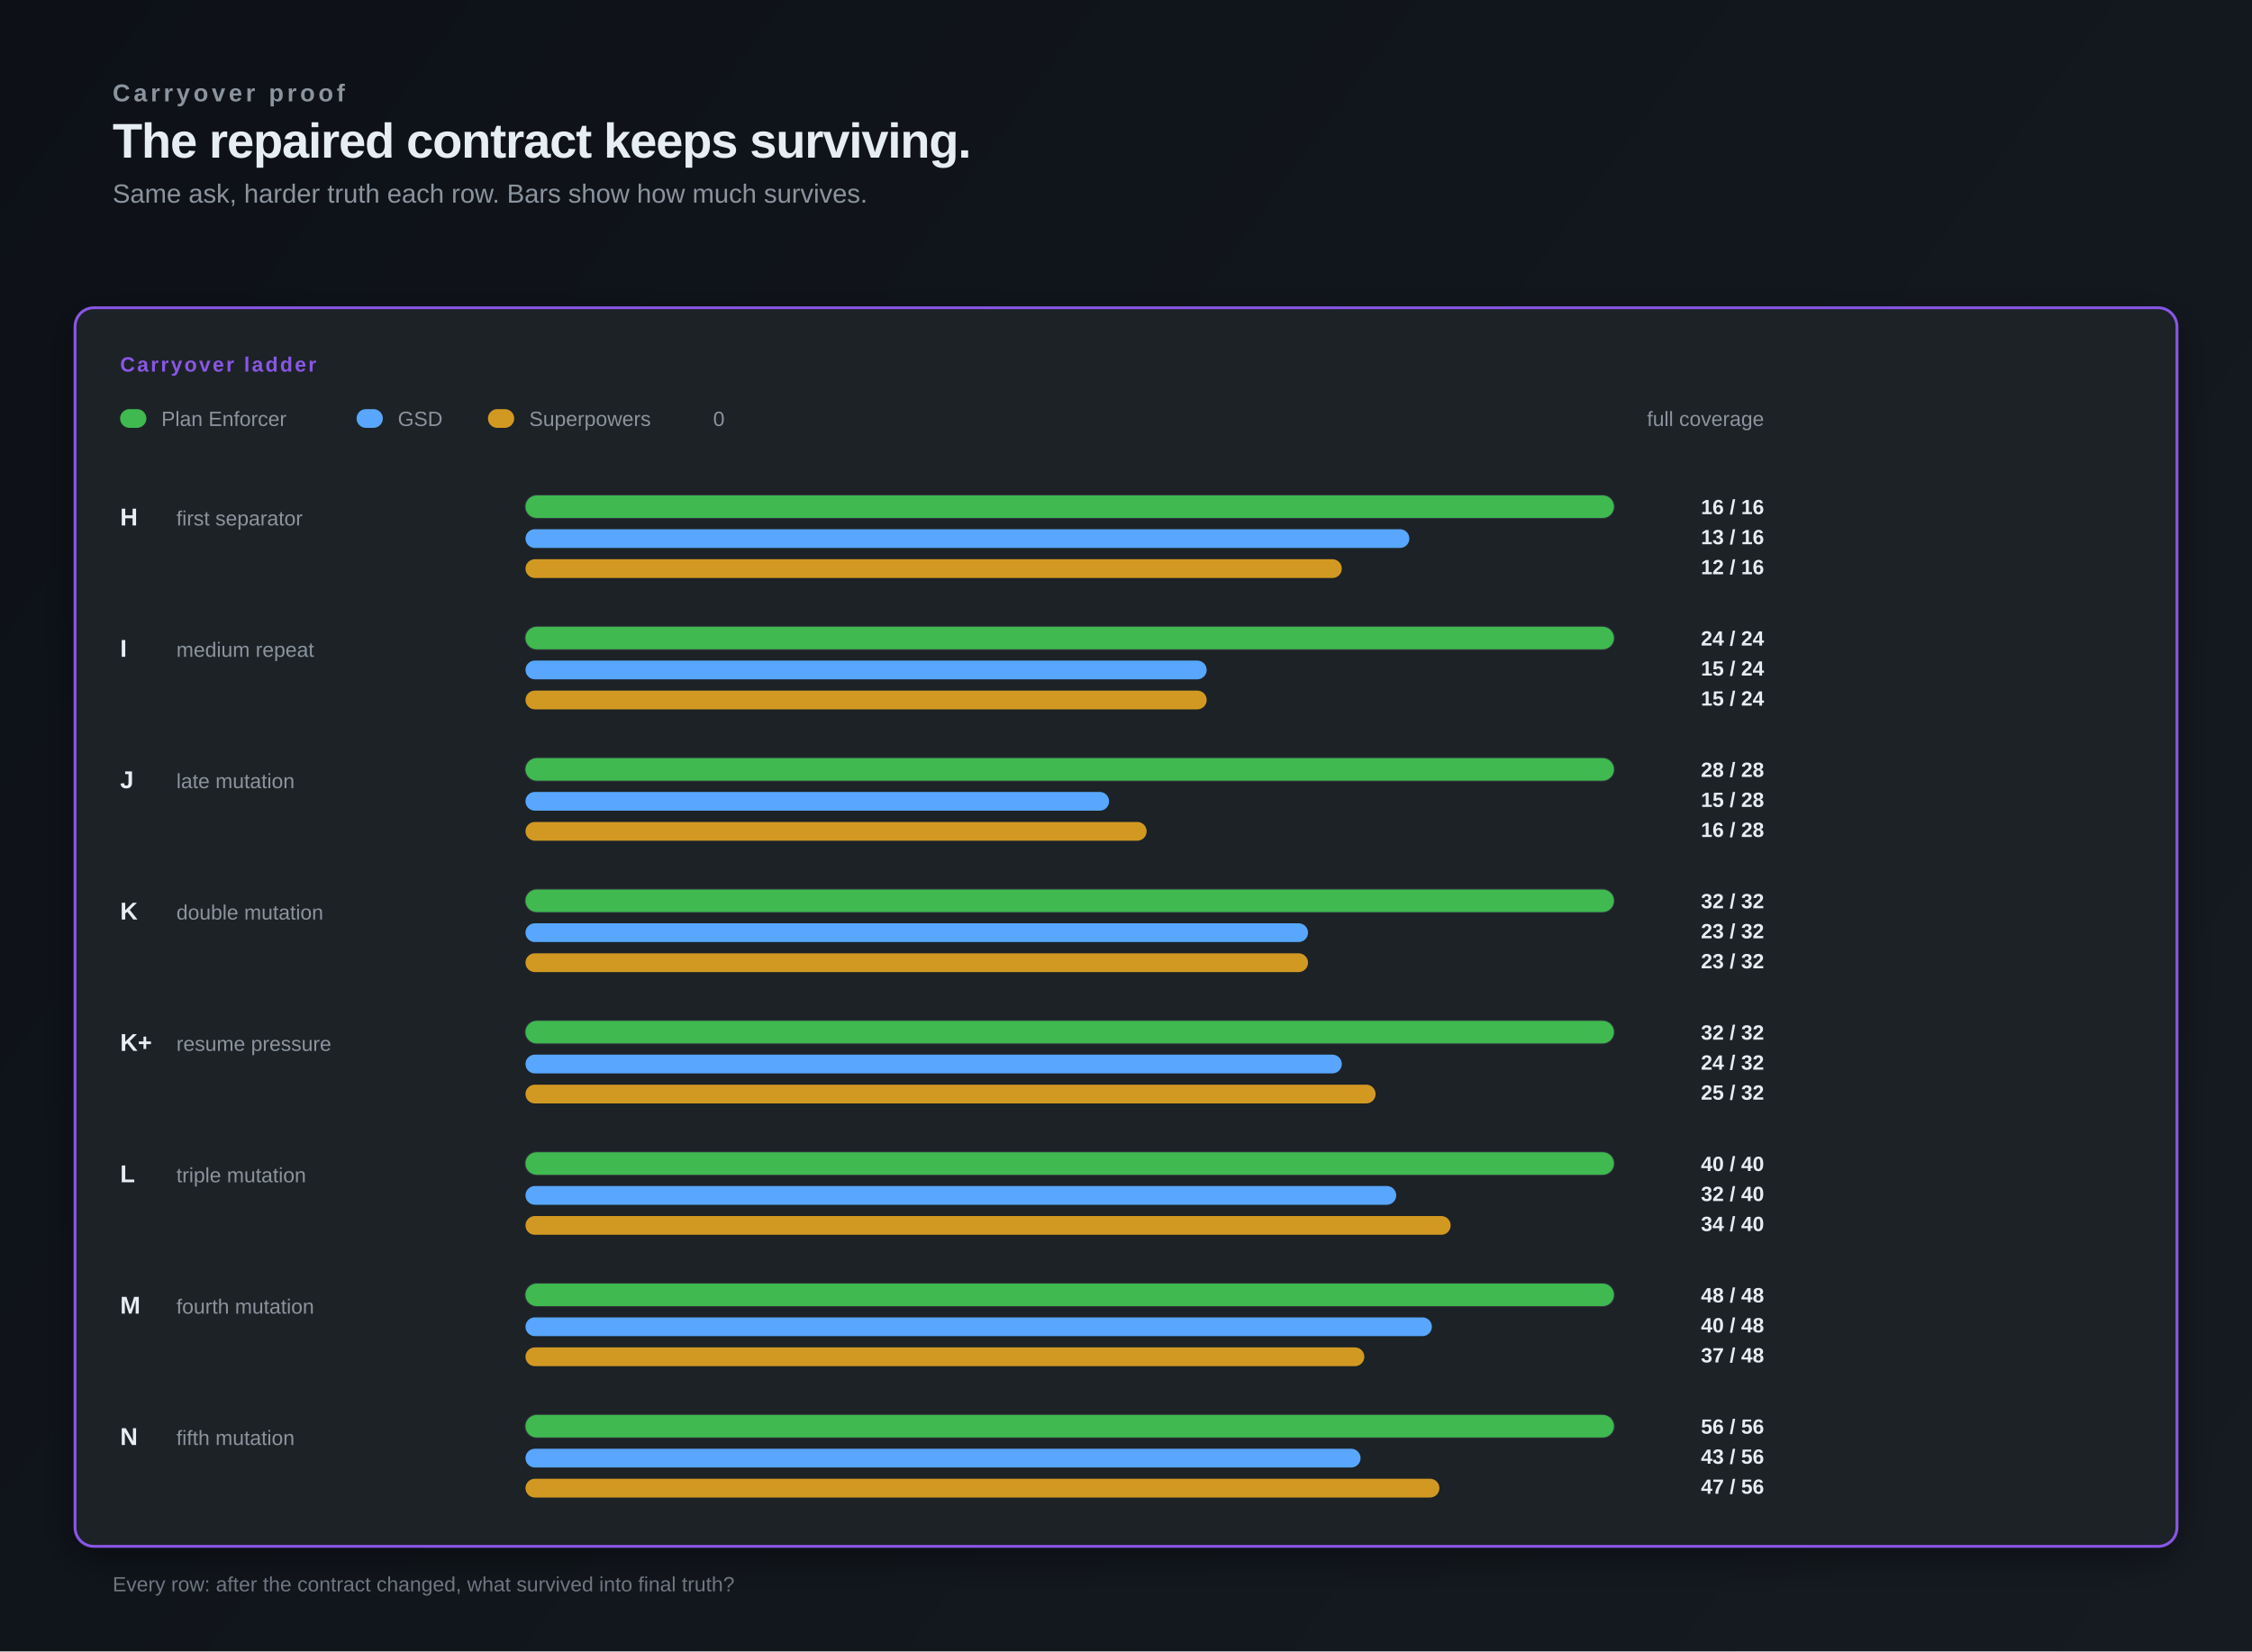
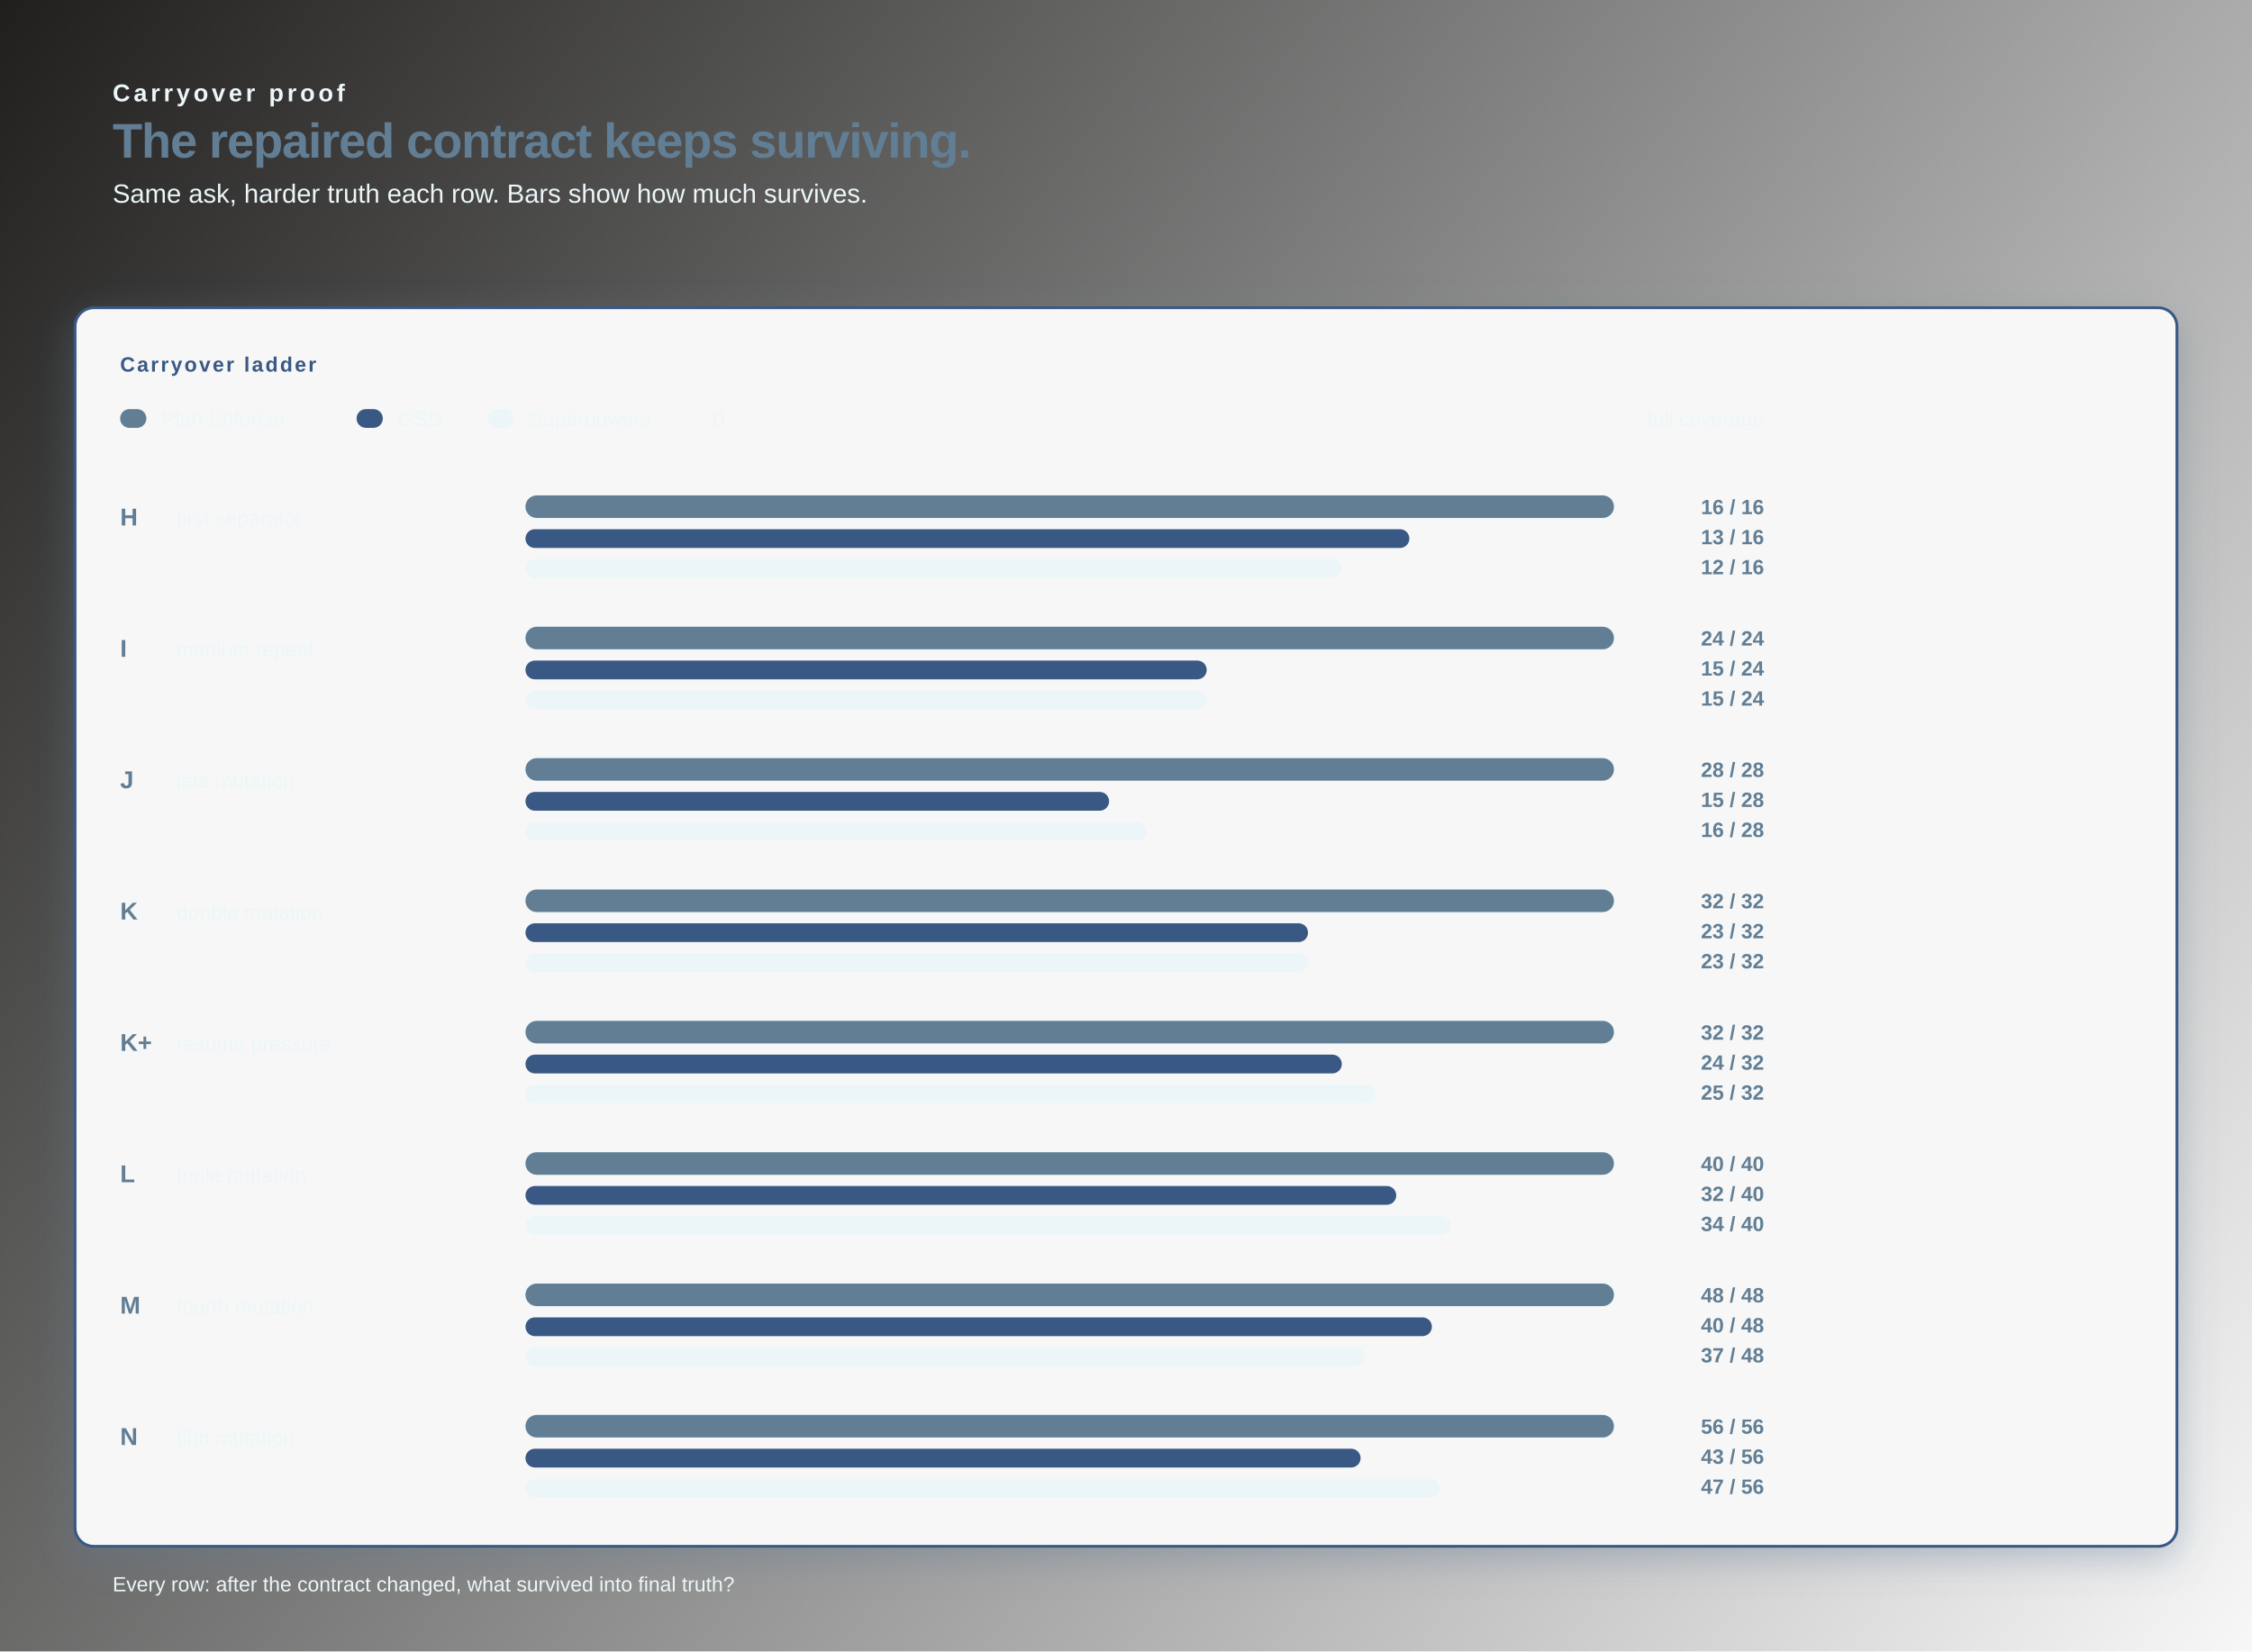
<svg xmlns="http://www.w3.org/2000/svg" width="1200" height="880" viewBox="0 0 1200 880" role="img" aria-labelledby="title desc">
  <defs>
    <linearGradient id="bg" x1="0" y1="0" x2="1200" y2="880" gradientUnits="userSpaceOnUse">
-       <stop offset="0" stop-color="#0d1117" />
-       <stop offset="1" stop-color="#161b22" />
+       <stop offset="0" stop-color="#201f1e" />
+       <stop offset="1" stop-color="#f7f7f7" />
    </linearGradient>
    <filter id="shadow" x="-20%" y="-20%" width="140%" height="160%">
-       <feDropShadow dx="0" dy="6" stdDeviation="10" flood-color="#000" flood-opacity="0.4" />
+       <feDropShadow dx="0" dy="6" stdDeviation="10" flood-color="#617e94" flood-opacity="0.4" />
    </filter>
    <style>
      .sans { font-family: "IBM Plex Sans", "Segoe UI", Arial, sans-serif; }
      .mono { font-family: "IBM Plex Mono", "Cascadia Code", Consolas, monospace; }
-       .eyebrow { font-size: 13px; font-weight: 700; letter-spacing: 0.14em; text-transform: uppercase; fill: #8b949e; }
-       .title { font-size: 26px; font-weight: 700; letter-spacing: -0.02em; fill: #e6edf3; }
-       .subtitle { font-size: 14px; font-weight: 500; fill: #8b949e; }
-       .step-num { font-size: 11px; font-weight: 700; fill: #8957e5; letter-spacing: 0.1em; text-transform: uppercase; }
-       .label { font-size: 13px; font-weight: 700; fill: #e6edf3; }
-       .small { font-size: 11px; font-weight: 500; fill: #8b949e; }
-       .value { font-size: 11px; font-weight: 700; fill: #e6edf3; }
-       .card-active { fill: #1c2128; stroke: #8957e5; stroke-width: 1.5; }
-       .footer { font-size: 11px; font-weight: 500; fill: #6e7681; }
+       .eyebrow { font-size: 13px; font-weight: 700; letter-spacing: 0.14em; text-transform: uppercase; fill: #ecf6f9; }
+       .title { font-size: 26px; font-weight: 700; letter-spacing: -0.02em; fill: #617e94; }
+       .subtitle { font-size: 14px; font-weight: 500; fill: #ecf6f9; }
+       .step-num { font-size: 11px; font-weight: 700; fill: #395984; letter-spacing: 0.1em; text-transform: uppercase; }
+       .label { font-size: 13px; font-weight: 700; fill: #617e94; }
+       .small { font-size: 11px; font-weight: 500; fill: #ecf6f9; }
+       .value { font-size: 11px; font-weight: 700; fill: #617e94; }
+       .card-active { fill: #f7f7f7; stroke: #395984; stroke-width: 1.5; }
+       .footer { font-size: 11px; font-weight: 500; fill: #ecf6f9; }
    </style>
  </defs>
  <rect width="1200" height="880" fill="url(#bg)" />
  <text x="60" y="54" class="sans eyebrow">Carryover proof</text>
  <text x="60" y="84" class="sans title">The repaired contract keeps surviving.</text>
  <text x="60" y="108" class="sans subtitle">Same ask, harder truth each row. Bars show how much survives.</text>
  <g transform="translate(40, 164)">
    <rect width="1120" height="660" rx="10" class="card-active" filter="url(#shadow)" />
    <text x="24" y="34" class="sans step-num">Carryover ladder</text>
-     <rect x="24" y="54" width="14" height="10" rx="5" fill="#3fb950" />
+     <rect x="24" y="54" width="14" height="10" rx="5" fill="#617e94" />
    <text x="46" y="63" class="sans small">Plan Enforcer</text>
-     <rect x="150" y="54" width="14" height="10" rx="5" fill="#58a6ff" />
+     <rect x="150" y="54" width="14" height="10" rx="5" fill="#395984" />
    <text x="172" y="63" class="sans small">GSD</text>
-     <rect x="220" y="54" width="14" height="10" rx="5" fill="#d29922" />
+     <rect x="220" y="54" width="14" height="10" rx="5" fill="#ecf6f9" />
    <text x="242" y="63" class="sans small">Superpowers</text>
    <text x="340" y="63" class="sans small">0</text>
    <text x="900" y="63" class="sans small" text-anchor="end">full coverage</text>
    <text x="24" y="116" class="sans label">H</text>
    <text x="54" y="116" class="sans small">first separator</text>
-     <rect x="240" y="100" width="580" height="12" rx="6" fill="#11161c" stroke="#30363d" stroke-width="1" />
-     <rect x="240" y="100" width="580" height="12" rx="6" fill="#3fb950" />
-     <rect x="240" y="118" width="471" height="10" rx="5" fill="#58a6ff" />
-     <rect x="240" y="134" width="435" height="10" rx="5" fill="#d29922" />
+     <rect x="240" y="100" width="580" height="12" rx="6" fill="#201f1e" stroke="#ecf6f9" stroke-width="1" />
+     <rect x="240" y="100" width="580" height="12" rx="6" fill="#617e94" />
+     <rect x="240" y="118" width="471" height="10" rx="5" fill="#395984" />
+     <rect x="240" y="134" width="435" height="10" rx="5" fill="#ecf6f9" />
    <text x="900" y="110" class="sans value" text-anchor="end">16 / 16</text>
    <text x="900" y="126" class="sans value" text-anchor="end">13 / 16</text>
    <text x="900" y="142" class="sans value" text-anchor="end">12 / 16</text>
    <text x="24" y="186" class="sans label">I</text>
    <text x="54" y="186" class="sans small">medium repeat</text>
-     <rect x="240" y="170" width="580" height="12" rx="6" fill="#11161c" stroke="#30363d" stroke-width="1" />
-     <rect x="240" y="170" width="580" height="12" rx="6" fill="#3fb950" />
-     <rect x="240" y="188" width="363" height="10" rx="5" fill="#58a6ff" />
-     <rect x="240" y="204" width="363" height="10" rx="5" fill="#d29922" />
+     <rect x="240" y="170" width="580" height="12" rx="6" fill="#201f1e" stroke="#ecf6f9" stroke-width="1" />
+     <rect x="240" y="170" width="580" height="12" rx="6" fill="#617e94" />
+     <rect x="240" y="188" width="363" height="10" rx="5" fill="#395984" />
+     <rect x="240" y="204" width="363" height="10" rx="5" fill="#ecf6f9" />
    <text x="900" y="180" class="sans value" text-anchor="end">24 / 24</text>
    <text x="900" y="196" class="sans value" text-anchor="end">15 / 24</text>
    <text x="900" y="212" class="sans value" text-anchor="end">15 / 24</text>
    <text x="24" y="256" class="sans label">J</text>
    <text x="54" y="256" class="sans small">late mutation</text>
-     <rect x="240" y="240" width="580" height="12" rx="6" fill="#11161c" stroke="#30363d" stroke-width="1" />
-     <rect x="240" y="240" width="580" height="12" rx="6" fill="#3fb950" />
-     <rect x="240" y="258" width="311" height="10" rx="5" fill="#58a6ff" />
-     <rect x="240" y="274" width="331" height="10" rx="5" fill="#d29922" />
+     <rect x="240" y="240" width="580" height="12" rx="6" fill="#201f1e" stroke="#ecf6f9" stroke-width="1" />
+     <rect x="240" y="240" width="580" height="12" rx="6" fill="#617e94" />
+     <rect x="240" y="258" width="311" height="10" rx="5" fill="#395984" />
+     <rect x="240" y="274" width="331" height="10" rx="5" fill="#ecf6f9" />
    <text x="900" y="250" class="sans value" text-anchor="end">28 / 28</text>
    <text x="900" y="266" class="sans value" text-anchor="end">15 / 28</text>
    <text x="900" y="282" class="sans value" text-anchor="end">16 / 28</text>
    <text x="24" y="326" class="sans label">K</text>
    <text x="54" y="326" class="sans small">double mutation</text>
-     <rect x="240" y="310" width="580" height="12" rx="6" fill="#11161c" stroke="#30363d" stroke-width="1" />
-     <rect x="240" y="310" width="580" height="12" rx="6" fill="#3fb950" />
-     <rect x="240" y="328" width="417" height="10" rx="5" fill="#58a6ff" />
-     <rect x="240" y="344" width="417" height="10" rx="5" fill="#d29922" />
+     <rect x="240" y="310" width="580" height="12" rx="6" fill="#201f1e" stroke="#ecf6f9" stroke-width="1" />
+     <rect x="240" y="310" width="580" height="12" rx="6" fill="#617e94" />
+     <rect x="240" y="328" width="417" height="10" rx="5" fill="#395984" />
+     <rect x="240" y="344" width="417" height="10" rx="5" fill="#ecf6f9" />
    <text x="900" y="320" class="sans value" text-anchor="end">32 / 32</text>
    <text x="900" y="336" class="sans value" text-anchor="end">23 / 32</text>
    <text x="900" y="352" class="sans value" text-anchor="end">23 / 32</text>
    <text x="24" y="396" class="sans label">K+</text>
    <text x="54" y="396" class="sans small">resume pressure</text>
-     <rect x="240" y="380" width="580" height="12" rx="6" fill="#11161c" stroke="#30363d" stroke-width="1" />
-     <rect x="240" y="380" width="580" height="12" rx="6" fill="#3fb950" />
-     <rect x="240" y="398" width="435" height="10" rx="5" fill="#58a6ff" />
-     <rect x="240" y="414" width="453" height="10" rx="5" fill="#d29922" />
+     <rect x="240" y="380" width="580" height="12" rx="6" fill="#201f1e" stroke="#ecf6f9" stroke-width="1" />
+     <rect x="240" y="380" width="580" height="12" rx="6" fill="#617e94" />
+     <rect x="240" y="398" width="435" height="10" rx="5" fill="#395984" />
+     <rect x="240" y="414" width="453" height="10" rx="5" fill="#ecf6f9" />
    <text x="900" y="390" class="sans value" text-anchor="end">32 / 32</text>
    <text x="900" y="406" class="sans value" text-anchor="end">24 / 32</text>
    <text x="900" y="422" class="sans value" text-anchor="end">25 / 32</text>
    <text x="24" y="466" class="sans label">L</text>
    <text x="54" y="466" class="sans small">triple mutation</text>
-     <rect x="240" y="450" width="580" height="12" rx="6" fill="#11161c" stroke="#30363d" stroke-width="1" />
-     <rect x="240" y="450" width="580" height="12" rx="6" fill="#3fb950" />
-     <rect x="240" y="468" width="464" height="10" rx="5" fill="#58a6ff" />
-     <rect x="240" y="484" width="493" height="10" rx="5" fill="#d29922" />
+     <rect x="240" y="450" width="580" height="12" rx="6" fill="#201f1e" stroke="#ecf6f9" stroke-width="1" />
+     <rect x="240" y="450" width="580" height="12" rx="6" fill="#617e94" />
+     <rect x="240" y="468" width="464" height="10" rx="5" fill="#395984" />
+     <rect x="240" y="484" width="493" height="10" rx="5" fill="#ecf6f9" />
    <text x="900" y="460" class="sans value" text-anchor="end">40 / 40</text>
    <text x="900" y="476" class="sans value" text-anchor="end">32 / 40</text>
    <text x="900" y="492" class="sans value" text-anchor="end">34 / 40</text>
    <text x="24" y="536" class="sans label">M</text>
    <text x="54" y="536" class="sans small">fourth mutation</text>
-     <rect x="240" y="520" width="580" height="12" rx="6" fill="#11161c" stroke="#30363d" stroke-width="1" />
-     <rect x="240" y="520" width="580" height="12" rx="6" fill="#3fb950" />
-     <rect x="240" y="538" width="483" height="10" rx="5" fill="#58a6ff" />
-     <rect x="240" y="554" width="447" height="10" rx="5" fill="#d29922" />
+     <rect x="240" y="520" width="580" height="12" rx="6" fill="#201f1e" stroke="#ecf6f9" stroke-width="1" />
+     <rect x="240" y="520" width="580" height="12" rx="6" fill="#617e94" />
+     <rect x="240" y="538" width="483" height="10" rx="5" fill="#395984" />
+     <rect x="240" y="554" width="447" height="10" rx="5" fill="#ecf6f9" />
    <text x="900" y="530" class="sans value" text-anchor="end">48 / 48</text>
    <text x="900" y="546" class="sans value" text-anchor="end">40 / 48</text>
    <text x="900" y="562" class="sans value" text-anchor="end">37 / 48</text>
    <text x="24" y="606" class="sans label">N</text>
    <text x="54" y="606" class="sans small">fifth mutation</text>
-     <rect x="240" y="590" width="580" height="12" rx="6" fill="#11161c" stroke="#30363d" stroke-width="1" />
-     <rect x="240" y="590" width="580" height="12" rx="6" fill="#3fb950" />
-     <rect x="240" y="608" width="445" height="10" rx="5" fill="#58a6ff" />
-     <rect x="240" y="624" width="487" height="10" rx="5" fill="#d29922" />
+     <rect x="240" y="590" width="580" height="12" rx="6" fill="#201f1e" stroke="#ecf6f9" stroke-width="1" />
+     <rect x="240" y="590" width="580" height="12" rx="6" fill="#617e94" />
+     <rect x="240" y="608" width="445" height="10" rx="5" fill="#395984" />
+     <rect x="240" y="624" width="487" height="10" rx="5" fill="#ecf6f9" />
    <text x="900" y="600" class="sans value" text-anchor="end">56 / 56</text>
    <text x="900" y="616" class="sans value" text-anchor="end">43 / 56</text>
    <text x="900" y="632" class="sans value" text-anchor="end">47 / 56</text>
  </g>
  <text x="60" y="848" class="sans footer">Every row: after the contract changed, what survived into final truth?</text>
</svg>
